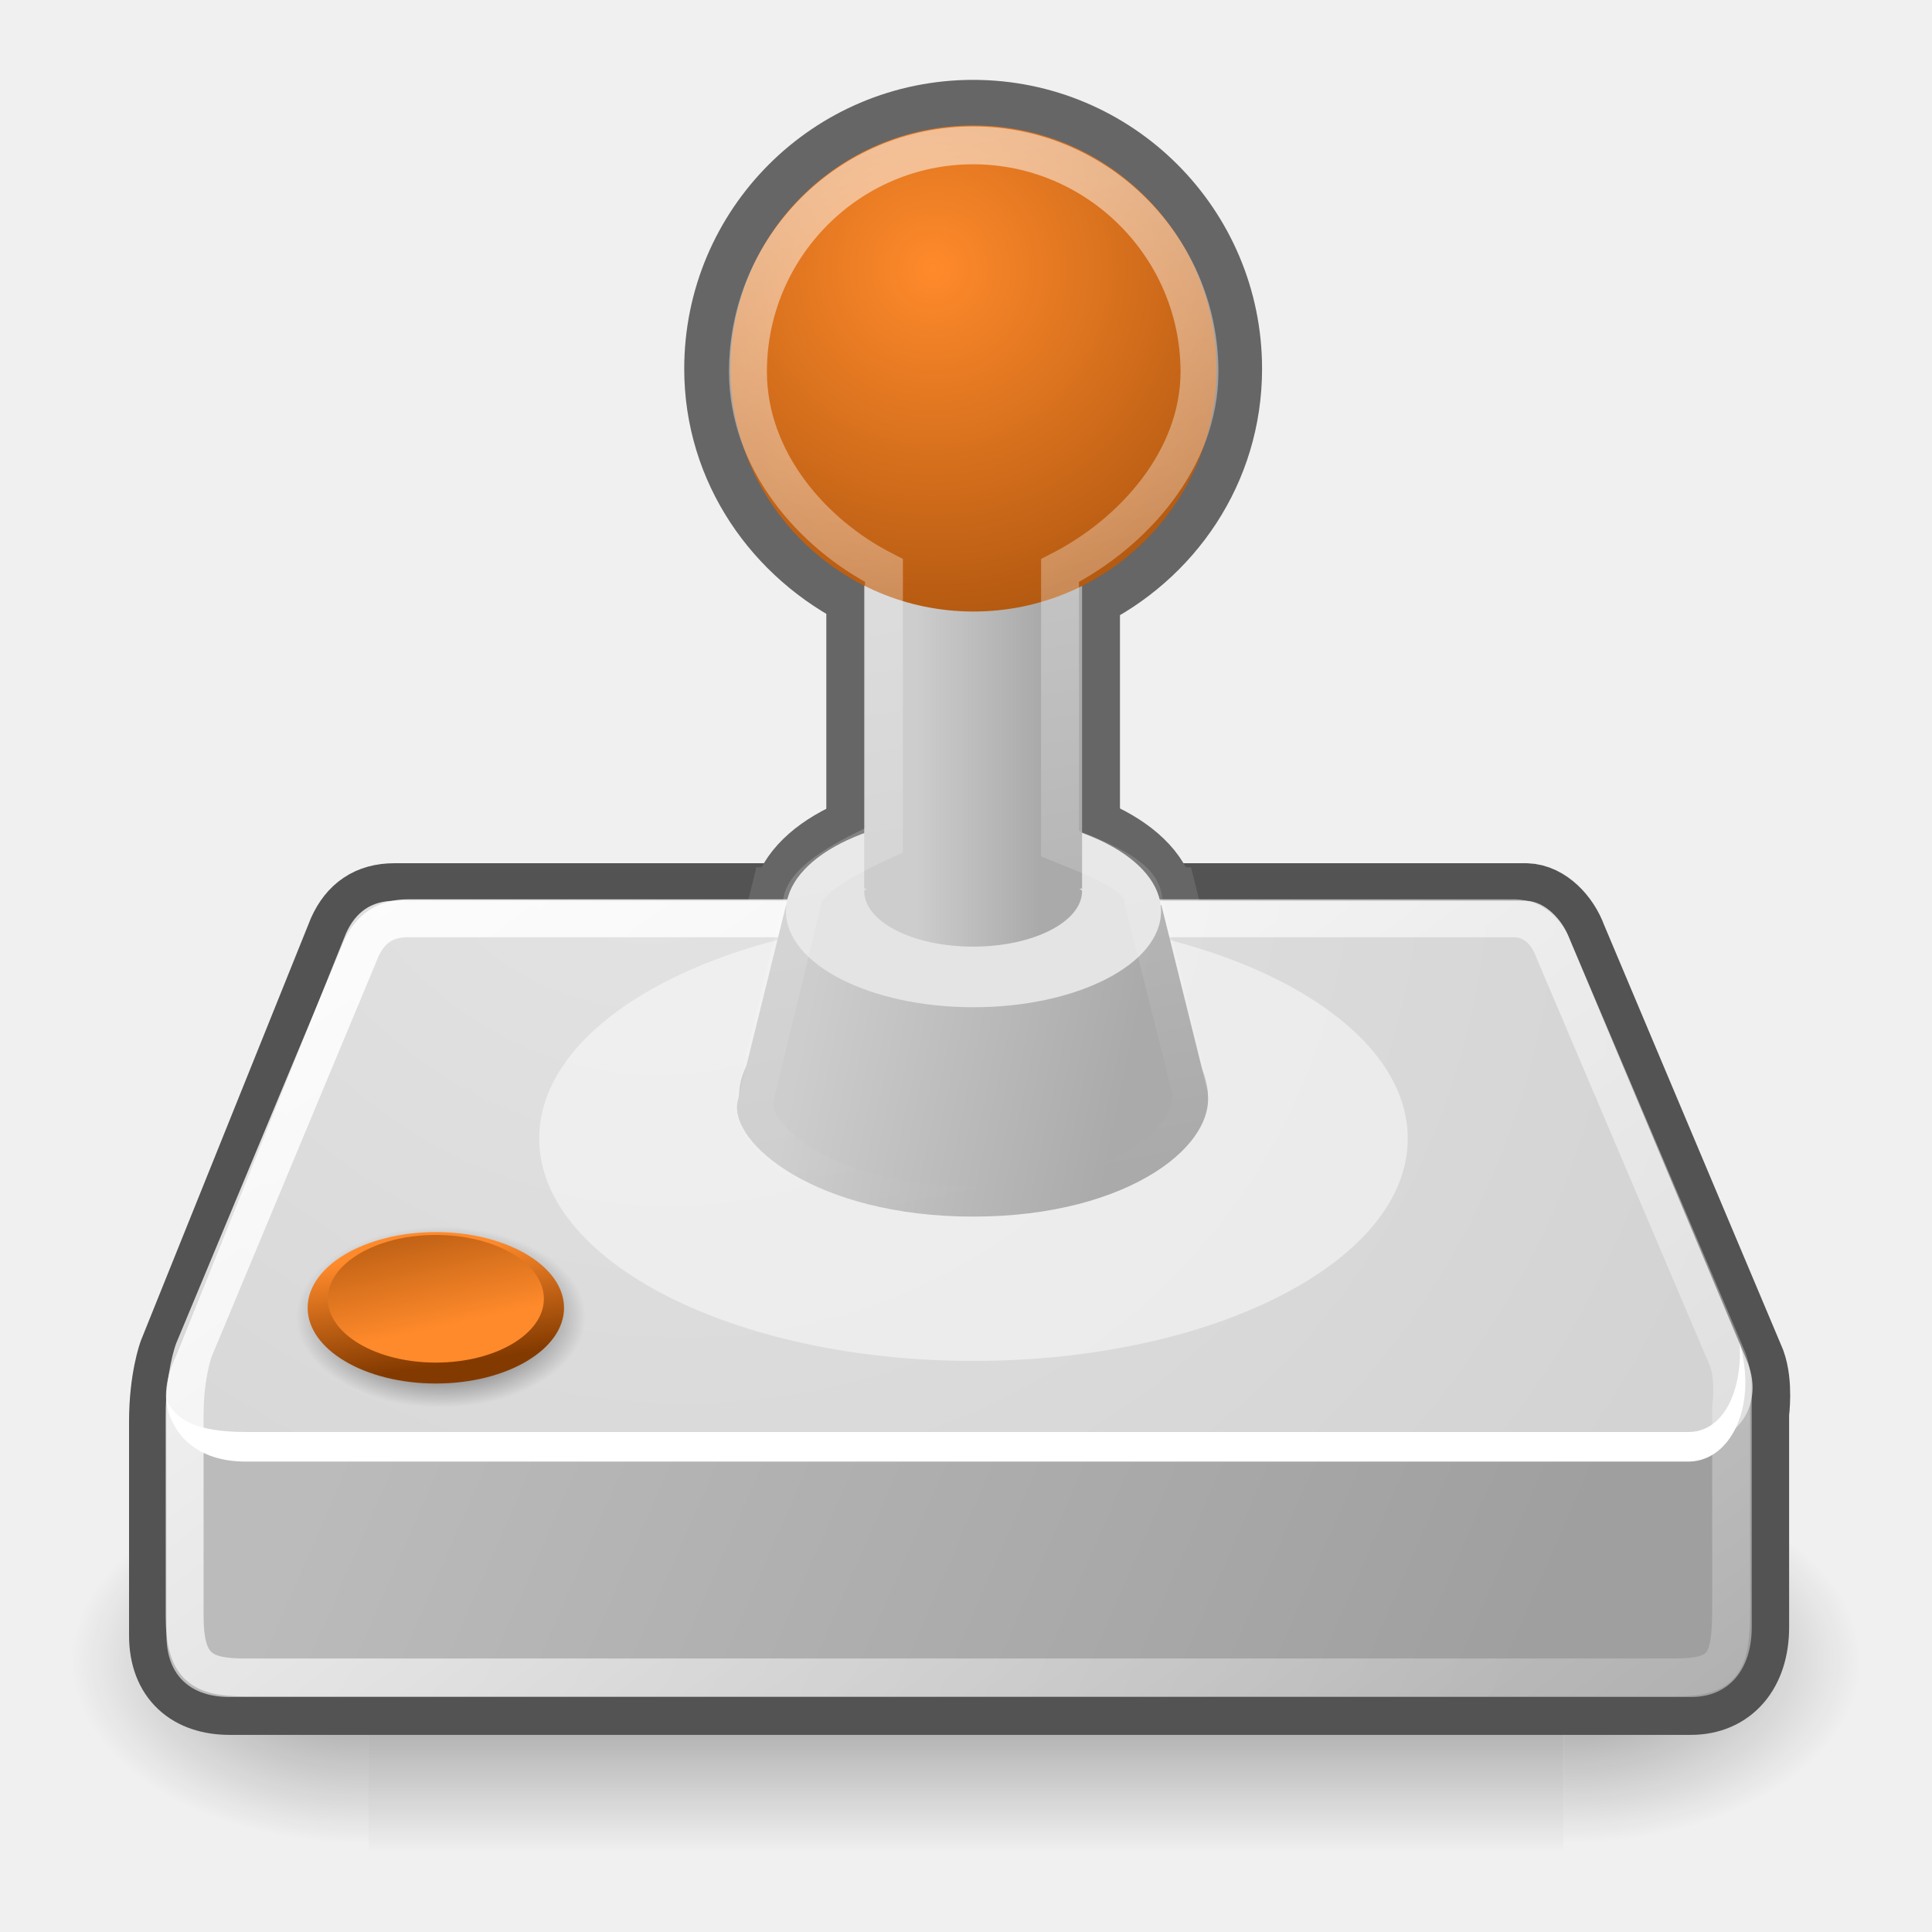
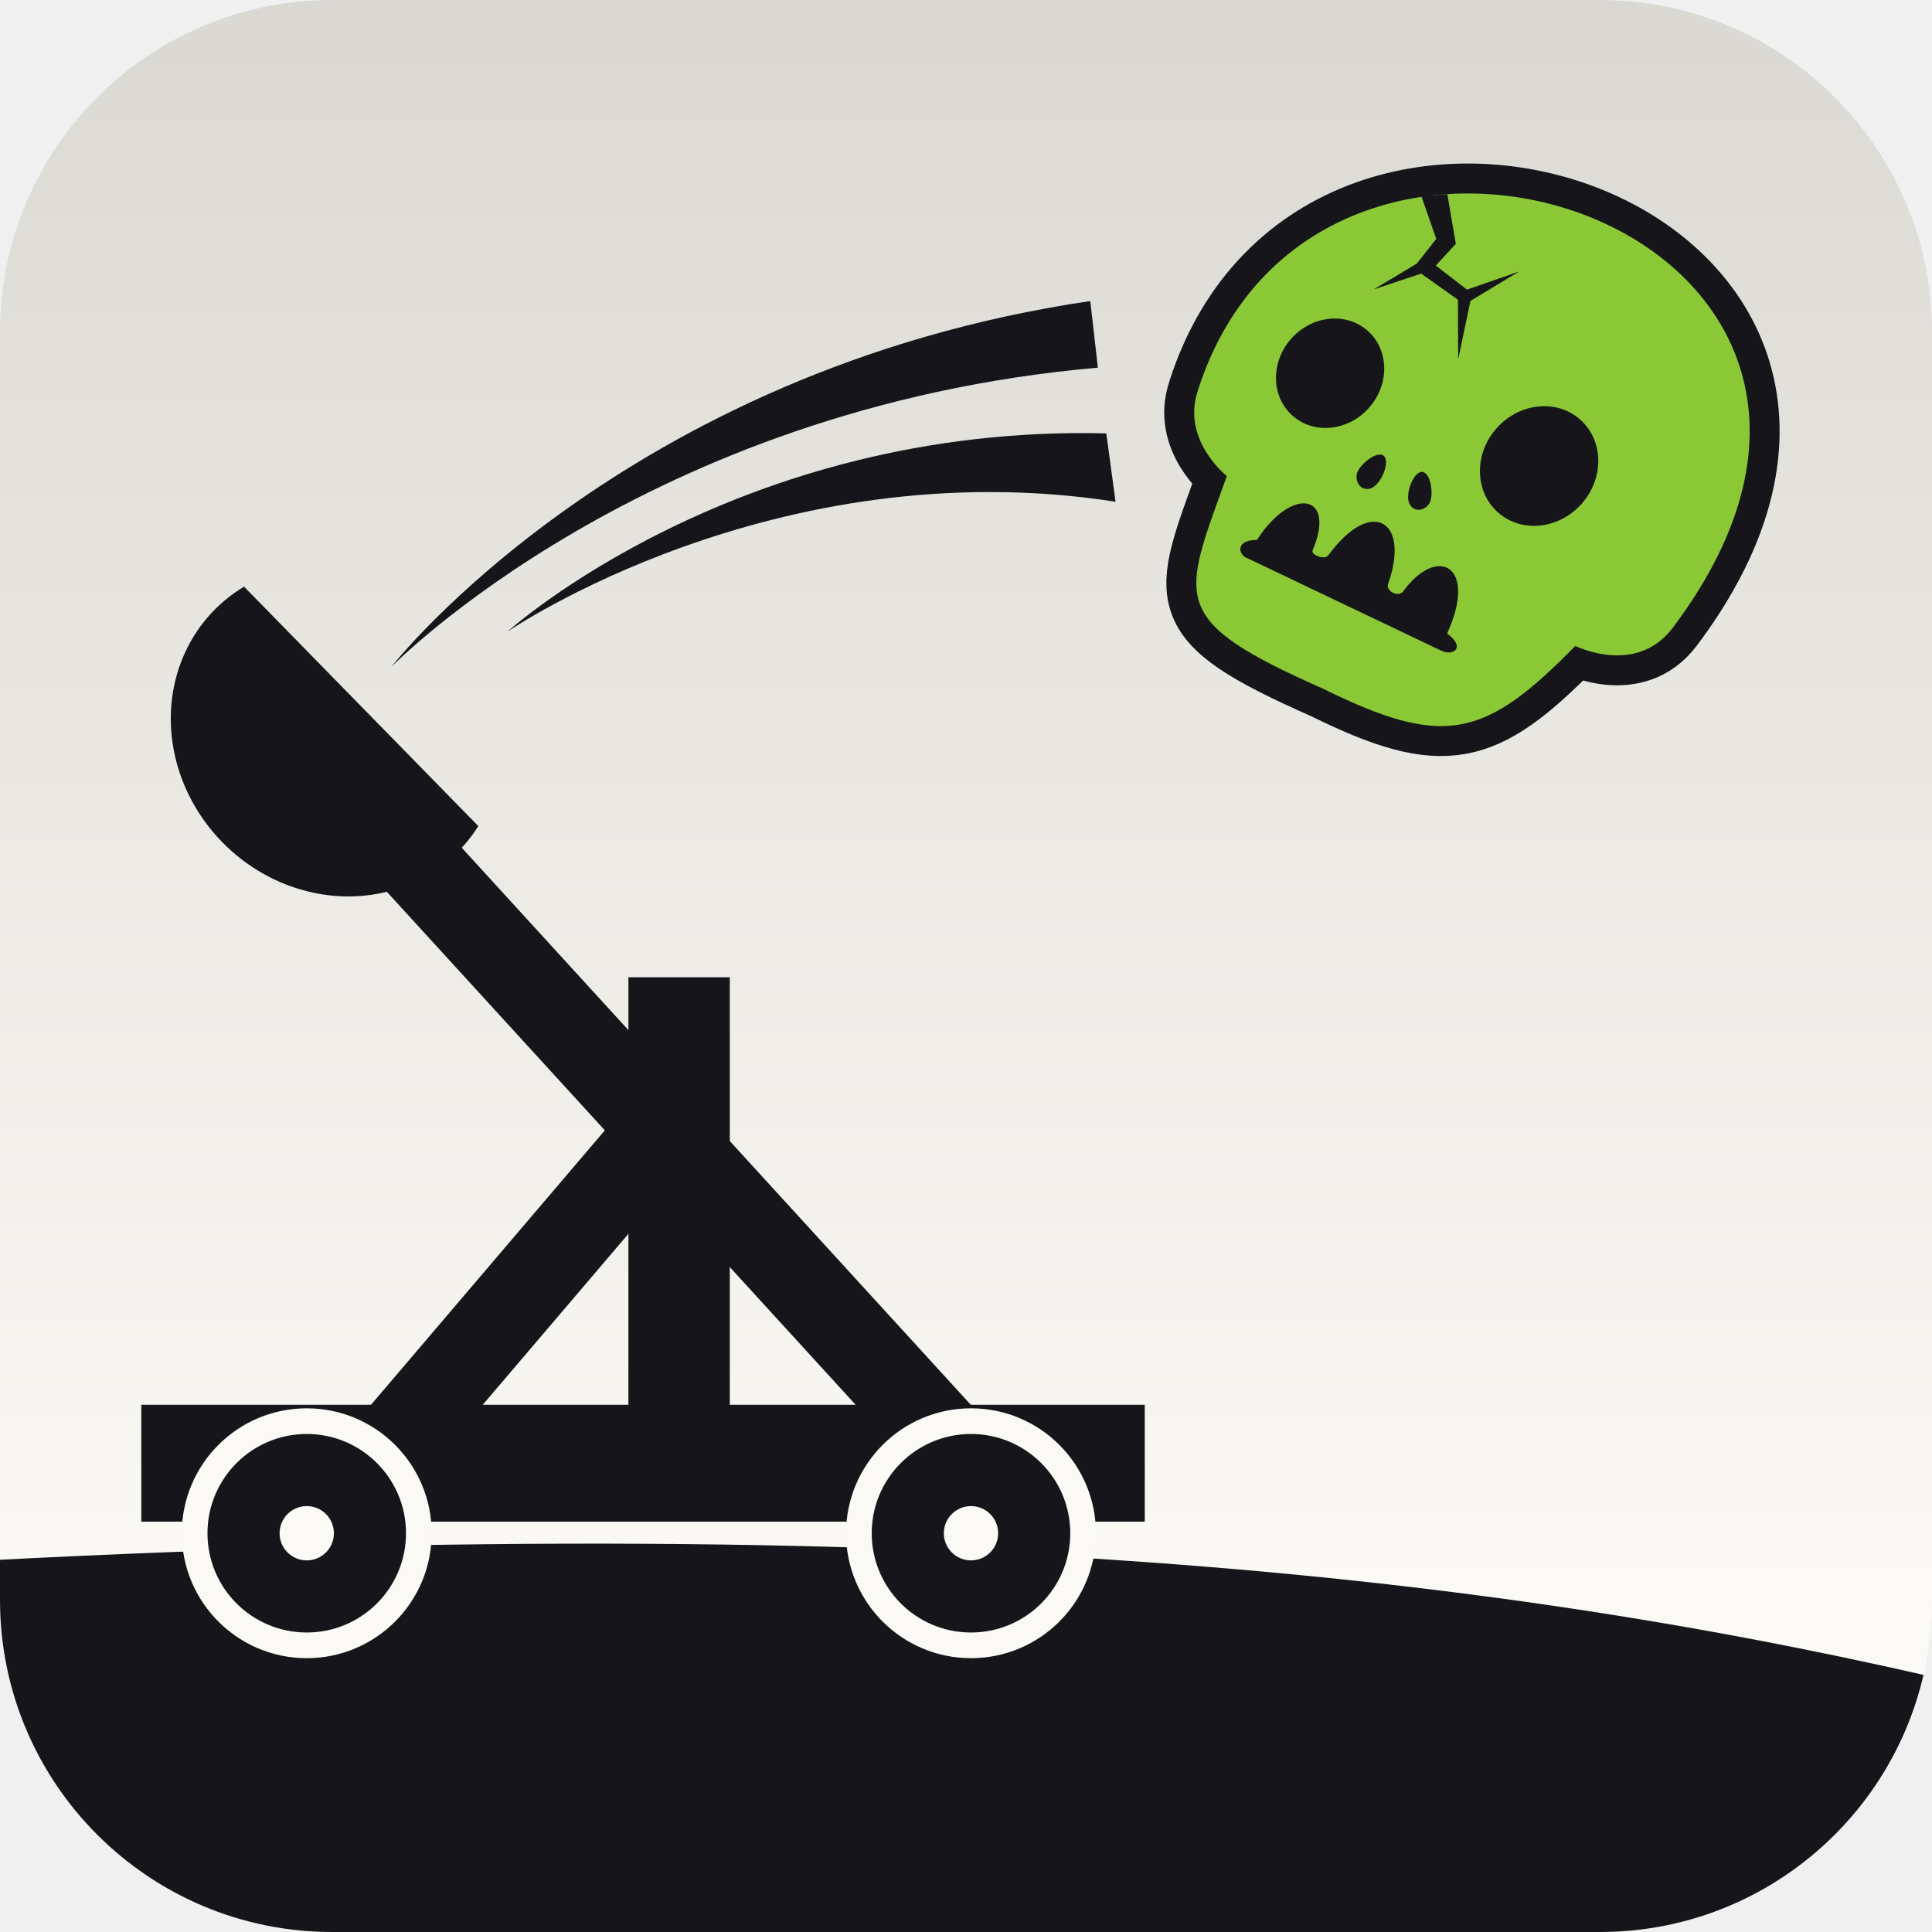
- <svg xmlns="http://www.w3.org/2000/svg" xmlns:xlink="http://www.w3.org/1999/xlink" id="svg2913" viewBox="0 0 128 128" version="1.1" width="128" height="128">
-   <defs id="defs3">
-     <radialGradient id="radialGradient6719" xlink:href="#linearGradient5060" gradientUnits="userSpaceOnUse" cy="486.65" cx="605.71" gradientTransform="matrix(-2.7744,0,0,1.9697,112.76,-872.89)" r="117.14" />
-     <linearGradient id="linearGradient5060">
-       <stop id="stop5062" style="stop-color:black" offset="0" />
-       <stop id="stop5064" style="stop-color:black;stop-opacity:0" offset="1" />
+ <svg xmlns="http://www.w3.org/2000/svg" width="256" height="256" viewBox="0 0 33.867 33.867">
+   <defs>
+     <clipPath id="card-clip">
+       <rect width="33.867" height="33.867" rx="5.821" />
+     </clipPath>
+     <linearGradient id="sky" x1="0" y1="0" x2="0" y2="0.82">
+       <stop offset="0%" stop-color="#dad8d2" />
+       <stop offset="100%" stop-color="#faf9f5" />
    </linearGradient>
-     <radialGradient id="radialGradient6717" xlink:href="#linearGradient5060" gradientUnits="userSpaceOnUse" cy="486.65" cx="605.71" gradientTransform="matrix(2.7744,0,0,1.9697,-1891.6,-872.89)" r="117.14" />
-     <linearGradient id="linearGradient6715" y2="609.51" gradientUnits="userSpaceOnUse" x2="302.86" gradientTransform="matrix(2.7744,0,0,1.9697,-1892.2,-872.89)" y1="366.65" x1="302.86">
-       <stop id="stop5050" style="stop-color:black;stop-opacity:0" offset="0" />
-       <stop id="stop5056" style="stop-color:black" offset=".5" />
-       <stop id="stop5052" style="stop-color:black;stop-opacity:0" offset="1" />
-     </linearGradient>
-     <linearGradient id="linearGradient5018">
-       <stop id="stop5020" style="stop-color:#aaaaaa" offset="0" />
-       <stop id="stop5022" style="stop-color:#cdcdcd" offset="1" />
-     </linearGradient>
-     <linearGradient id="linearGradient4990">
-       <stop id="stop4992" style="stop-color:#ff8a2b" offset="0" />
-       <stop id="stop4994" style="stop-color:#833a00" offset="1" />
-     </linearGradient>
-     <radialGradient id="radialGradient1470" gradientUnits="userSpaceOnUse" cy="32.709" cx="10.364" gradientTransform="matrix(1,0,0,0.62428,0,12.289)" r="3.823">
-       <stop id="stop5071" style="stop-color:#000000" offset="0" />
-       <stop id="stop5073" style="stop-color:#000000;stop-opacity:0" offset="1" />
-     </radialGradient>
-     <linearGradient id="linearGradient1476" y2="28.359" gradientUnits="userSpaceOnUse" x2="24.237" y1="31.712" x1="24.237">
-       <stop id="stop5413" style="stop-color:#ffffff" offset="0" />
-       <stop id="stop5415" style="stop-color:#ffffff;stop-opacity:0" offset="1" />
-     </linearGradient>
-     <linearGradient id="linearGradient1482" y2="13.095" xlink:href="#linearGradient4990" gradientUnits="userSpaceOnUse" x2="26.033" y1="3.493" x1="23.599" />
-     <linearGradient id="linearGradient1484" y2="-6.461" xlink:href="#linearGradient4990" gradientUnits="userSpaceOnUse" x2="17.766" y1="11.51" x1="24.395" />
-     <linearGradient id="linearGradient1489" y2="29.562" gradientUnits="userSpaceOnUse" x2="26.286" y1="2.438" x1="21.058">
-       <stop id="stop2512" style="stop-color:#ffffff" offset="0" />
-       <stop id="stop2514" style="stop-color:#ffffff;stop-opacity:0" offset="1" />
-     </linearGradient>
-     <linearGradient id="linearGradient1496" y2="17.5" xlink:href="#linearGradient5018" gradientUnits="userSpaceOnUse" x2="23.062" gradientTransform="translate(0,-0.625)" y1="17.5" x1="26.312" />
-     <linearGradient id="linearGradient1501" y2="26.375" xlink:href="#linearGradient5018" gradientUnits="userSpaceOnUse" x2="20" gradientTransform="translate(0,-0.625)" y1="28.125" x1="28.469" />
-     <linearGradient id="linearGradient1507" y2="47.621" gradientUnits="userSpaceOnUse" x2="44.096" gradientTransform="translate(0,8.0555)" y1="4.433" x1="12.378">
-       <stop id="stop4256" style="stop-color:#ffffff" offset="0" />
-       <stop id="stop4258" style="stop-color:#ffffff;stop-opacity:0" offset="1" />
-     </linearGradient>
-     <radialGradient id="radialGradient1512" gradientUnits="userSpaceOnUse" cy="2.958" cx="15.571" gradientTransform="matrix(1.2862,0.7817,-0.71078,1.1696,-2.3543,3.1786)" r="20.936">
-       <stop id="stop4246" style="stop-color:#e4e4e4" offset="0" />
-       <stop id="stop4248" style="stop-color:#d3d3d3" offset="1" />
-     </radialGradient>
-     <linearGradient id="linearGradient1516" y2="40.944" gradientUnits="userSpaceOnUse" x2="36.183" gradientTransform="translate(0,8.0555)" y1="28.481" x1="7.605">
-       <stop id="stop4230" style="stop-color:#bbbbbb" offset="0" />
-       <stop id="stop4232" style="stop-color:#9f9f9f" offset="1" />
-     </linearGradient>
-     <radialGradient id="radialGradient1520" xlink:href="#linearGradient4990" gradientUnits="userSpaceOnUse" cy="4.937" cx="22.694" gradientTransform="matrix(2.3856,0,0,2.3856,-30.844,-6.0896)" r="6.629" />
  </defs>
-   <g id="layer2">
-     <g id="g92" transform="matrix(2.510378,0,0,2.510378,2.811204,4.42821)">
-       <g id="g6707" transform="matrix(0.023542,0,0,0.020868,45.314,40.279)">
-         <rect id="rect6709" style="color:#000000;opacity:0.402;fill:url(#linearGradient6715)" height="478.36" width="1339.6" y="-150.7" x="-1559.3" />
-         <path id="path6711" style="color:#000000;opacity:0.402;fill:url(#radialGradient6717)" d="m -219.62,-150.68 v 478.33 c 142.88,0.9 345.4,-107.17 345.4,-239.2 0,-132.02 -159.44,-239.13 -345.4,-239.13 z" />
-         <path id="path6713" style="color:#000000;opacity:0.402;fill:url(#radialGradient6719)" d="m -1559.3,-150.68 v 478.33 c -142.8,0.9 -345.4,-107.17 -345.4,-239.2 0,-132.02 159.5,-239.13 345.4,-239.13 z" />
-       </g>
-       <path id="path4196" style="fill:none;stroke:#535353;stroke-width:2;stroke-linecap:round;stroke-linejoin:round" d="m 9.286,22.018 c -0.625,0 -1.031,0.29 -1.281,0.844 L 3.536,33.965 c 0,0 -0.25,0.672 -0.25,1.782 v 5.65 c 0,1.082 0.658,1.625 1.656,1.625 h 38.562 c 0.985,0 1.594,-0.719 1.594,-1.844 v -5.65 c 0,0 0.106,-0.771 -0.094,-1.313 l -4.718,-11.197 c -0.185,-0.512 -0.637,-0.988 -1.125,-1 H 9.286 Z" />
-       <path id="path4170" style="fill:url(#linearGradient1516);fill-rule:evenodd" d="m 3.274,35.052 0.765,-0.692 37.61,0.063 3.462,0.317 v 6.438 c 0,1.126 -0.607,1.844 -1.592,1.844 H 4.935 c -0.998,0 -1.661,-0.542 -1.661,-1.625 v -6.345 z" />
-       <path id="path5030" style="color:#000000;fill:none;stroke:#666666;stroke-width:2" d="m 24.562,19.75 c -2.624,0 -4.709,1.052 -4.874,2.375 h -0.063 l -1.281,5.187 c -0.219,1.094 2.078,3.032 6.218,3.032 4.172,0 6.563,-1.969 6.157,-3.438 L 29.531,22.125 H 29.469 C 29.305,20.801 27.188,19.75 24.562,19.75 Z" />
-       <path id="path3093" style="fill:url(#radialGradient1512);fill-rule:evenodd" d="m 3.549,33.97 c -0.714,1.464 -6e-4,2.393 1.036,2.393 h 39 c 1.119,-0.024 1.845,-1.012 1.428,-2.143 l -4.714,-11.211 c -0.184,-0.512 -0.655,-0.988 -1.143,-1 H 9.299 c -0.625,0 -1.036,0.304 -1.286,0.857 L 3.549,33.97 Z" />
-       <ellipse id="path5067" style="color:#000000;fill:url(#radialGradient1470);fill-rule:evenodd" transform="translate(0.15468,0.28726)" cx="10.364" cy="32.709" rx="3.823" ry="2.386" />
-       <path id="path4201" style="fill:#ffffff;fill-rule:evenodd" d="M 44.796,33.684 C 44.86,34.934 44.382,36 43.474,36.028 H 5.355 c -1.289,0 -1.867,-0.325 -2.084,-0.868 0.092,0.944 0.826,1.649 2.084,1.649 h 38.119 c 1.076,-0.033 1.753,-1.424 1.352,-2.995 l -0.03,-0.13 z" />
-       <path id="path4252" style="fill:none;stroke:url(#linearGradient1507);stroke-linecap:round;stroke-linejoin:round" d="m 9.643,22.471 c -0.602,0 -0.993,0.28 -1.234,0.812 L 3.994,33.874 c 0,0 -0.241,0.647 -0.241,1.715 v 5.29 c 0,1.355 0.444,1.627 1.594,1.627 h 37.687 c 1.323,0 1.534,-0.316 1.534,-1.837 v -5.291 c 0,0 0.102,-0.741 -0.09,-1.263 l -4.593,-10.806 c -0.178,-0.493 -0.551,-0.826 -1.021,-0.838 H 9.643 Z" />
-       <ellipse id="path4341" style="color:#000000;fill:#ffffff;fill-opacity:0.48;fill-rule:evenodd" transform="matrix(1.5813,0,0,1.5813,-14.284,-16.591)" cx="24.572" cy="28.378" rx="7.248" ry="3.712" />
-       <ellipse id="path4343" style="color:#000000;fill:#c9c9c9;fill-rule:evenodd" transform="matrix(0.85366,0,0,0.85366,3.5959,2.9332)" cx="24.572" cy="28.378" rx="7.248" ry="3.712" />
-       <path id="path4659" style="color:#000000;fill:none;stroke:#666666;stroke-width:2" d="m 24.562,1.344 c -3.659,0 -6.624,2.966 -6.624,6.625 0,2.607 1.559,4.792 3.75,5.875 v 8.468 0.063 c 0,0.814 1.285,1.469 2.874,1.469 1.59,0 2.876,-0.655 2.876,-1.469 v -0.063 -8.437 c 2.21,-1.075 3.75,-3.284 3.75,-5.906 0,-3.659 -2.966,-6.625 -6.626,-6.625 z" />
-       <path id="path5026" style="color:#000000;fill:url(#linearGradient1501);fill-rule:evenodd" d="m 29.531,22.125 1.188,4.781 c 0.406,1.469 -1.985,3.438 -6.157,3.438 -4.14,0 -6.437,-1.938 -6.218,-3.032 l 1.281,-5.187 z" />
-       <ellipse id="path4345" style="color:#000000;fill:#e4e4e4;fill-rule:evenodd" transform="matrix(0.68293,0,0,0.68293,7.7911,2.9032)" cx="24.572" cy="28.378" rx="7.248" ry="3.712" />
-       <path id="path5419" style="color:#000000;fill:none;stroke:url(#linearGradient1476);stroke-width:1.078px" d="m 24.572,19.748 a 7.248,3.712 0 0 0 -4.949,2.535 7.248,3.712 0 0 0 4.949,2.535 7.248,3.712 0 0 0 4.949,-2.535 7.248,3.712 0 0 0 -4.949,-2.535 z" xlink:href="#path4345" transform="matrix(0.63364,0,0,0.63364,9.1239,4.1769)" />
-       <path id="path4347" style="color:#000000;fill:url(#linearGradient1496);fill-rule:evenodd" d="m 24.562,6.281 c -1.589,0 -2.874,0.655 -2.874,1.469 0,0.027 0.059,0.036 0.062,0.062 h -0.062 v 13.876 h 0.062 c -0.003,0.026 -0.062,0.035 -0.062,0.062 0,0.814 1.285,1.469 2.874,1.469 1.59,0 2.876,-0.655 2.876,-1.469 0,-0.027 -0.06,-0.036 -0.063,-0.062 h 0.063 V 7.812 l -0.063,5e-4 c 0.003,-0.026 0.063,-0.036 0.063,-0.062 0,-0.814 -1.286,-1.469 -2.876,-1.469 z" />
-       <circle id="path4641" style="color:#000000;fill:url(#radialGradient1520);fill-rule:evenodd" transform="matrix(0.96758,0,0,0.96758,0.96773,-0.16866)" cx="24.395" cy="8.402" r="6.629" />
-       <g id="g5049" transform="matrix(1,0,0,0.84966,0.81066,5.2242)">
-         <circle id="path5039" style="color:#000000;fill:url(#linearGradient1482);fill-rule:evenodd" transform="matrix(0.51033,0,0,0.35475,-2.8777,29.417)" cx="24.395" cy="8.402" r="6.629" />
-         <circle id="path5045" style="color:#000000;fill:url(#linearGradient1484);fill-rule:evenodd" transform="matrix(0.43019,0,0,0.29904,-0.92267,29.604)" cx="24.395" cy="8.402" r="6.629" />
-       </g>
-       <path id="path2204" style="color:#000000;opacity:0.526;fill:none;stroke:url(#linearGradient1489);stroke-width:1px" d="m 24.564,2.072 c -3.285,0 -5.944,2.688 -5.944,5.973 0,2.313 1.66,4.263 3.589,5.248 v 7.122 c -0.867,0.395 -2.153,1.043 -2.168,1.682 l -1.247,5.145 c -0.203,1.015 1.929,2.812 5.77,2.812 3.87,0 6.088,-1.826 5.711,-3.189 l -1.218,-4.855 c -0.015,-0.684 -1.225,-1.112 -2.201,-1.508 v -7.209 c 1.929,-0.985 3.68,-2.935 3.68,-5.248 0,-3.285 -2.688,-5.973 -5.972,-5.973 z" />
+   <g clip-path="url(#card-clip)">
+     <rect width="33.867" height="33.867" fill="url(#sky)" />
+     <path fill="#16161a" d="m -1.192,27.405 -0.042,7.525 H 35.265 v -5.205 c -7.672,-1.881 -17.705,-3.365 -36.456,-2.32 z" />
+   </g>
+   <g fill="#16161a">
+     <rect x="2.477" y="24.625" width="17.59" height="2.049" />
+     <rect x="11.016" y="17.131" width="1.777" height="7.933" />
+     <path transform="rotate(40.953)" d="M 20.985,6.936 H 22.476 l 0.076,8.405 h -1.491 z" />
+     <path d="m 7.563,14.279 -1.126,0.977 9.82,10.746 1.126,-0.977 z" />
+     <path transform="rotate(45.465)" d="M 16.203,4.179 A 3.008,2.798 0 0 1 14.948,7.098 3.008,2.798 0 0 1 11.568,7.089 3.008,2.798 0 0 1 10.331,4.163 Z" />
+   </g>
+   <g>
+     <circle cx="5.377" cy="26.877" r="2.19" fill="#faf9f5" />
+     <circle cx="5.377" cy="26.877" r="1.74" fill="#16161a" />
+     <circle cx="5.377" cy="26.877" r="0.476" fill="#faf9f5" />
+     <circle cx="17.021" cy="26.877" r="2.19" fill="#faf9f5" />
+     <circle cx="17.021" cy="26.877" r="1.74" fill="#16161a" />
+     <circle cx="17.021" cy="26.877" r="0.476" fill="#faf9f5" />
+   </g>
+   <g fill="#16161a">
+     <path d="m 6.858,11.692 c 0,0 4.05,-5.203 12.254,-6.415 l 0.133,1.168 C 11.293,7.139 6.858,11.692 6.858,11.692 Z" />
+     <path d="m 8.898,11.071 c 0,0 4.02,-3.636 10.495,-3.474 L 19.555,8.795 C 13.569,7.864 8.898,11.071 8.898,11.071 Z" />
+   </g>
+   <g>
+     <path fill="#16161a" stroke="#16161a" stroke-width="1.05" stroke-linejoin="round" d="m 20.998,6.845 c 2.142,-6.699 13.526,-2.748 8.326,4.158 -0.643,0.854 -1.709,0.32 -1.709,0.32 -1.591,1.622 -2.301,1.795 -4.422,0.75 -2.749,-1.216 -2.467,-1.552 -1.687,-3.728 0,0 -0.804,-0.634 -0.507,-1.5 z" />
+     <path fill="#8ac935" d="m 20.998,6.845 c 2.142,-6.699 13.526,-2.748 8.326,4.158 -0.643,0.854 -1.709,0.32 -1.709,0.32 -1.591,1.622 -2.301,1.795 -4.422,0.75 -2.749,-1.216 -2.467,-1.552 -1.687,-3.728 0,0 -0.804,-0.634 -0.507,-1.5 z" />
+     <g fill="#16161a">
+       <ellipse cx="10.506" cy="21.819" rx="0.994" ry="0.912" transform="rotate(-48.614)" />
+       <ellipse cx="11.708" cy="25.643" rx="1.087" ry="0.997" transform="rotate(-48.614)" />
+       <path d="m 23.792,8.284 c -0.054,0.151 0.064,0.342 0.244,0.274 0.18,-0.069 0.338,-0.474 0.22,-0.568 C 24.137,7.896 23.846,8.133 23.792,8.284 Z" />
+       <path d="m 25.069,8.798 c -0.063,0.146 -0.277,0.205 -0.362,0.034 -0.084,-0.171 0.074,-0.572 0.223,-0.56 0.149,0.011 0.201,0.38 0.138,0.526 z" />
+       <path d="m 21.824,9.765 3.44,1.641 c 0.215,0.103 0.434,-0.058 0.103,-0.302 0.542,-1.176 -0.161,-1.573 -0.777,-0.73 -0.089,0.101 -0.31,-0.019 -0.254,-0.147 0.389,-1.11 -0.304,-1.521 -1.056,-0.486 -0.075,0.077 -0.309,-0.018 -0.269,-0.097 0.42,-0.996 -0.374,-1.12 -0.976,-0.18 -0.376,0.002 -0.32,0.236 -0.211,0.3 z" />
+       <path d="m 24.916,3.44 0.455,-0.037 0.149,0.872 -0.351,0.38 0.546,0.422 L 26.632,4.758 25.776,5.275 25.561,6.3 25.557,5.254 24.912,4.796 24.081,5.073 24.834,4.622 25.177,4.188 Z" />
    </g>
  </g>
</svg>
